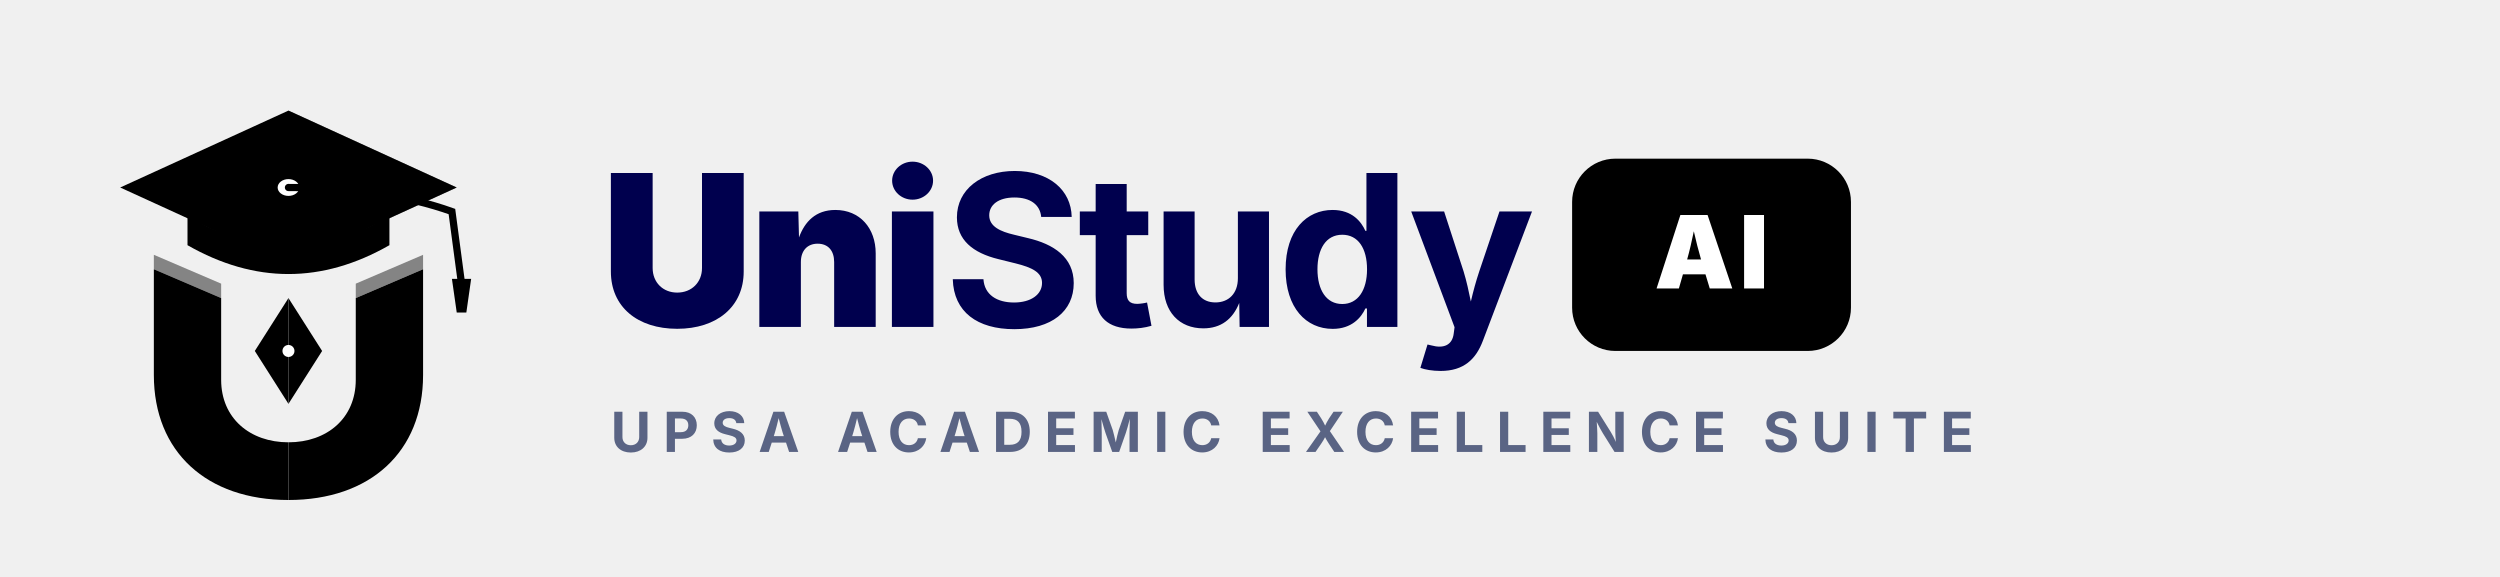
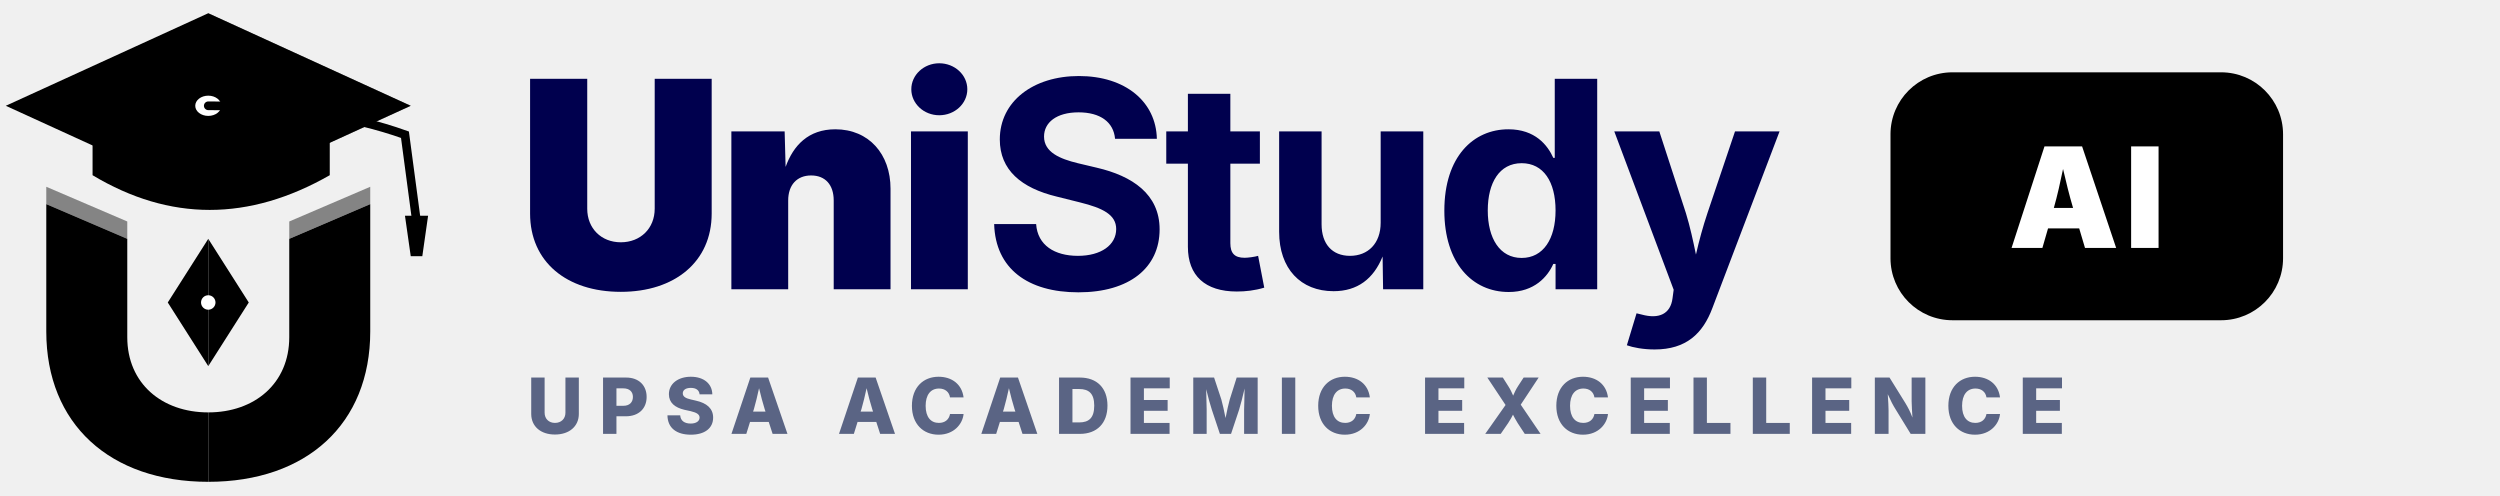
- <svg xmlns="http://www.w3.org/2000/svg" viewBox="0 0 520 120" width="100%" height="100%" fill="none">
-   <g transform="translate(10, 10) scale(0.5)">
-     <g id="unistudy-icon">
-       <g id="mortarboard">
-         <polygon points="100,26 170,58 100,90 30,58" fill="#000000" />
-         <polygon points="100,26 170,58 100,90 100,26" fill="#000000" opacity="0.3" />
-         <path d="M 58,70 Q 100,94 142,70 L 142,82 Q 100,106 58,82 Z" fill="#000000" />
-         <ellipse cx="100" cy="58" rx="4.5" ry="3.5" fill="#FFFFFF" />
-         <path d="M 100,58 Q 140,58 168,68 L 172,98" stroke="#000000" stroke-width="3" stroke-linecap="round" fill="none" />
-         <polygon points="168,96 176,96 174,110 170,110" fill="#000000" />
-       </g>
-       <g id="u-monolith">
-         <path d="M 44,92                 L 72,104                 L 72,138                 C 72,154 84,164 100,164                 L 100,188                 C 66,188 44,168 44,136                 Z" fill="#000000" />
-         <path d="M 156,92                 L 128,104                 L 128,138                 C 128,154 116,164 100,164                 L 100,188                 C 134,188 156,168 156,136                 Z" fill="#000000" />
-         <polygon points="44,92 72,104 72,98 44,86" fill="#000000" opacity="0.45" />
-         <polygon points="156,92 128,104 128,98 156,86" fill="#000000" opacity="0.45" />
-       </g>
-       <g id="academic-beacon">
-         <polygon points="100,104 86,126 100,148 100,104" fill="#000000" />
-         <polygon points="100,104 114,126 100,148 100,104" fill="#000000" />
-         <circle cx="100" cy="126" r="2.5" fill="#FFFFFF" />
-       </g>
+ <svg xmlns="http://www.w3.org/2000/svg" viewBox="0 0 242 48" width="100%" height="100%" fill="none">
+   <g transform="translate(0, 1) scale(0.28)">
+     <g id="mortarboard">
+       <polygon points="72,1 142,33 72,65 2,33" fill="#000000" />
+       <polygon points="72,1 142,33 72,65 72,1" fill="#000000" opacity="0.3" />
+       <path d="M 32,45 Q 72,69 114,45 L 114,57 Q 72,81 32,57 Z" fill="#000000" />
+       <ellipse cx="72" cy="33" rx="4.5" ry="3.5" fill="#FFFFFF" />
+       <path d="M 72,33 Q 112,33 140,43 L 144,73" stroke="#000000" stroke-width="3" stroke-linecap="round" fill="none" />
+       <polygon points="140,71 148,71 146,85 142,85" fill="#000000" />
+     </g>
+     <g id="u-monolith">
+       <path d="M 16,67 L 44,79 L 44,113 C 44,129 56,139 72,139 L 72,163 C 38,163 16,143 16,111 Z" fill="#000000" />
+       <path d="M 128,67 L 100,79 L 100,113 C 100,129 88,139 72,139 L 72,163 C 106,163 128,143 128,111 Z" fill="#000000" />
+       <polygon points="16,67 44,79 44,73 16,61" fill="#000000" opacity="0.45" />
+       <polygon points="128,67 100,79 100,73 128,61" fill="#000000" opacity="0.45" />
+     </g>
+     <g id="academic-beacon">
+       <polygon points="72,79 58,101 72,123 72,79" fill="#000000" />
+       <polygon points="72,79 86,101 72,123 72,79" fill="#000000" />
+       <circle cx="72" cy="101" r="2.5" fill="#FFFFFF" />
    </g>
  </g>
-   <g transform="translate(125, 0)">
-     <text x="0" y="68" font-family="Inter, -apple-system, BlinkMacSystemFont, 'Segoe UI', Roboto, sans-serif" font-size="44" font-weight="900" letter-spacing="-1" fill="#00004E">
+   <g transform="translate(50, 0)">
+     <text x="0" y="28" font-family="Inter, -apple-system, BlinkMacSystemFont, 'Segoe UI', Roboto, sans-serif" font-size="28" font-weight="900" letter-spacing="-0.8" fill="#00004E">
      Uni<tspan font-weight="700">Study</tspan>
    </text>
-     <g transform="translate(202, 33)">
-       <rect x="0" y="0" width="58" height="40" rx="9" fill="#000000" />
-       <text x="29" y="27" font-family="Inter, -apple-system, BlinkMacSystemFont, 'Segoe UI', Roboto, sans-serif" font-size="21" font-weight="900" letter-spacing="1" fill="#FFFFFF" text-anchor="middle">
+     <g transform="translate(133, 7)">
+       <rect x="0" y="0" width="38" height="24" rx="6" fill="#000000" />
+       <text x="19" y="17" font-family="Inter, -apple-system, BlinkMacSystemFont, 'Segoe UI', Roboto, sans-serif" font-size="13.5" font-weight="900" letter-spacing="0.5" fill="#FFFFFF" text-anchor="middle">
        AI
      </text>
    </g>
-     <text x="2" y="94" font-family="Inter, -apple-system, BlinkMacSystemFont, 'Segoe UI', Roboto, sans-serif" font-size="11.5" font-weight="700" letter-spacing="2.5" fill="#5A6484">
-       UPSA ACADEMIC EXCELLENCE SUITE
+     <text x="1" y="42" font-family="Inter, -apple-system, BlinkMacSystemFont, 'Segoe UI', Roboto, sans-serif" font-size="7.5" font-weight="800" letter-spacing="1.5" fill="#5A6484">
+       UPSA ACADEMIC EXCELLENCE
    </text>
  </g>
</svg>
